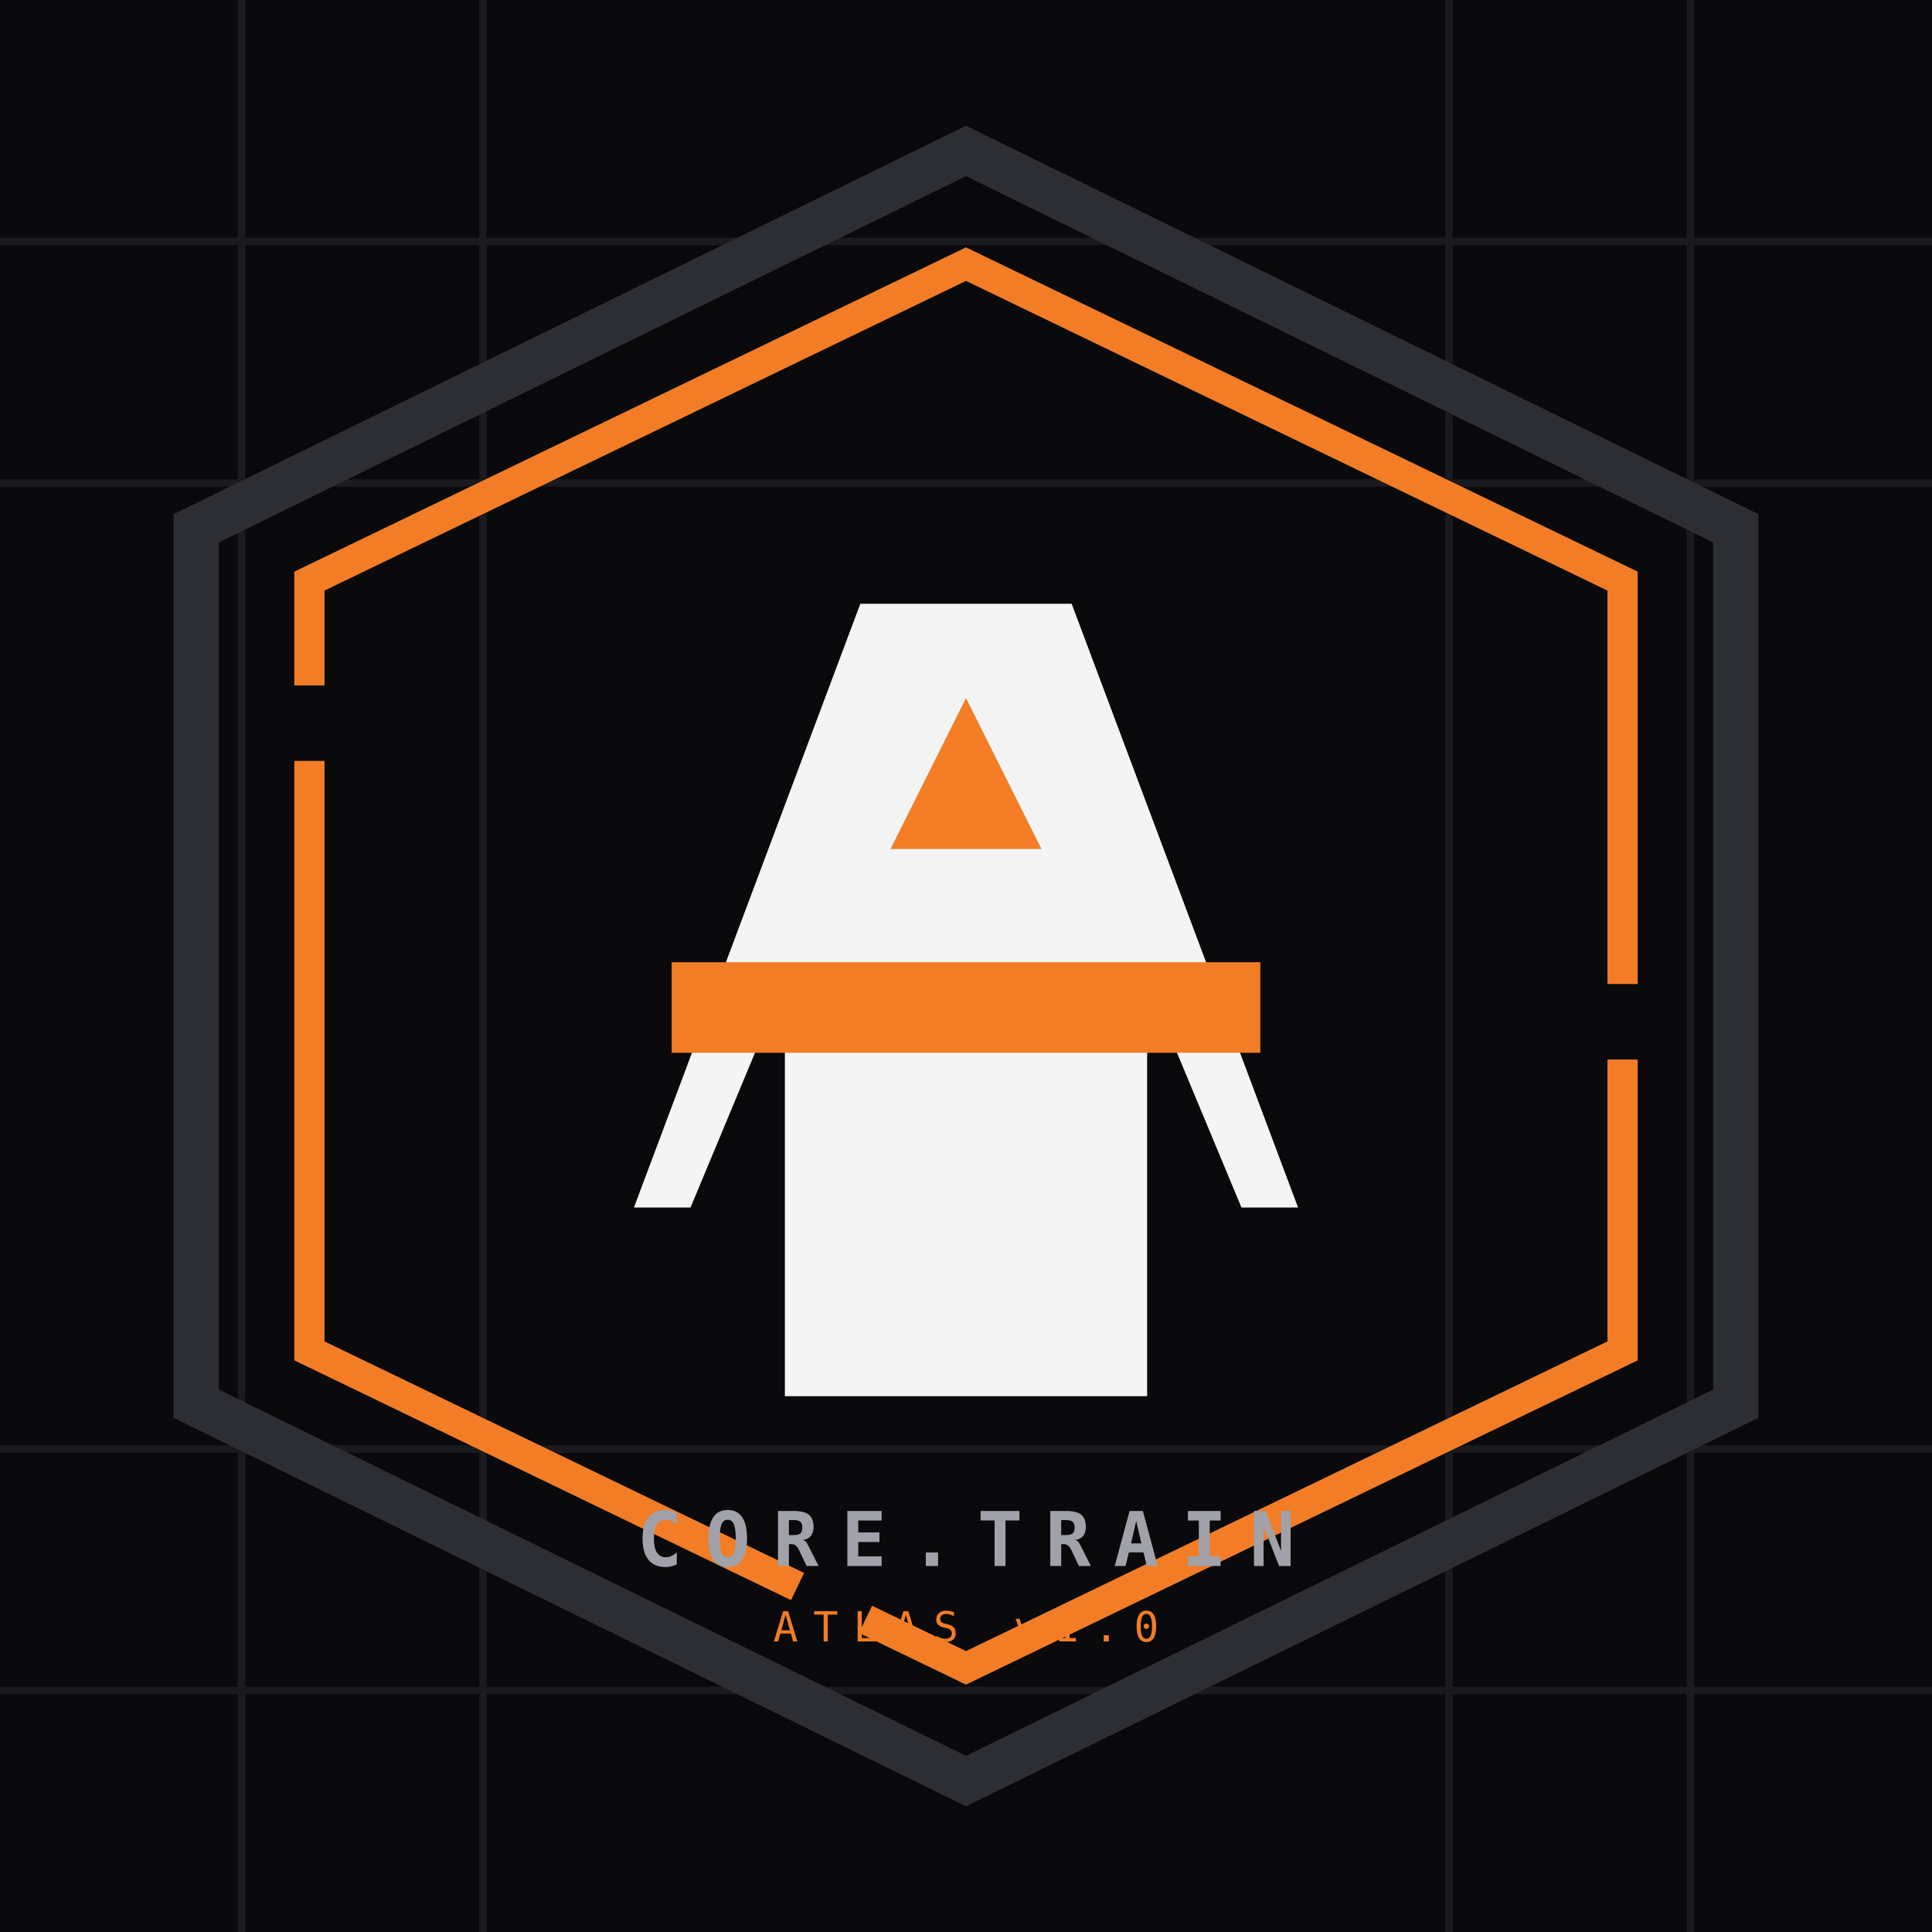
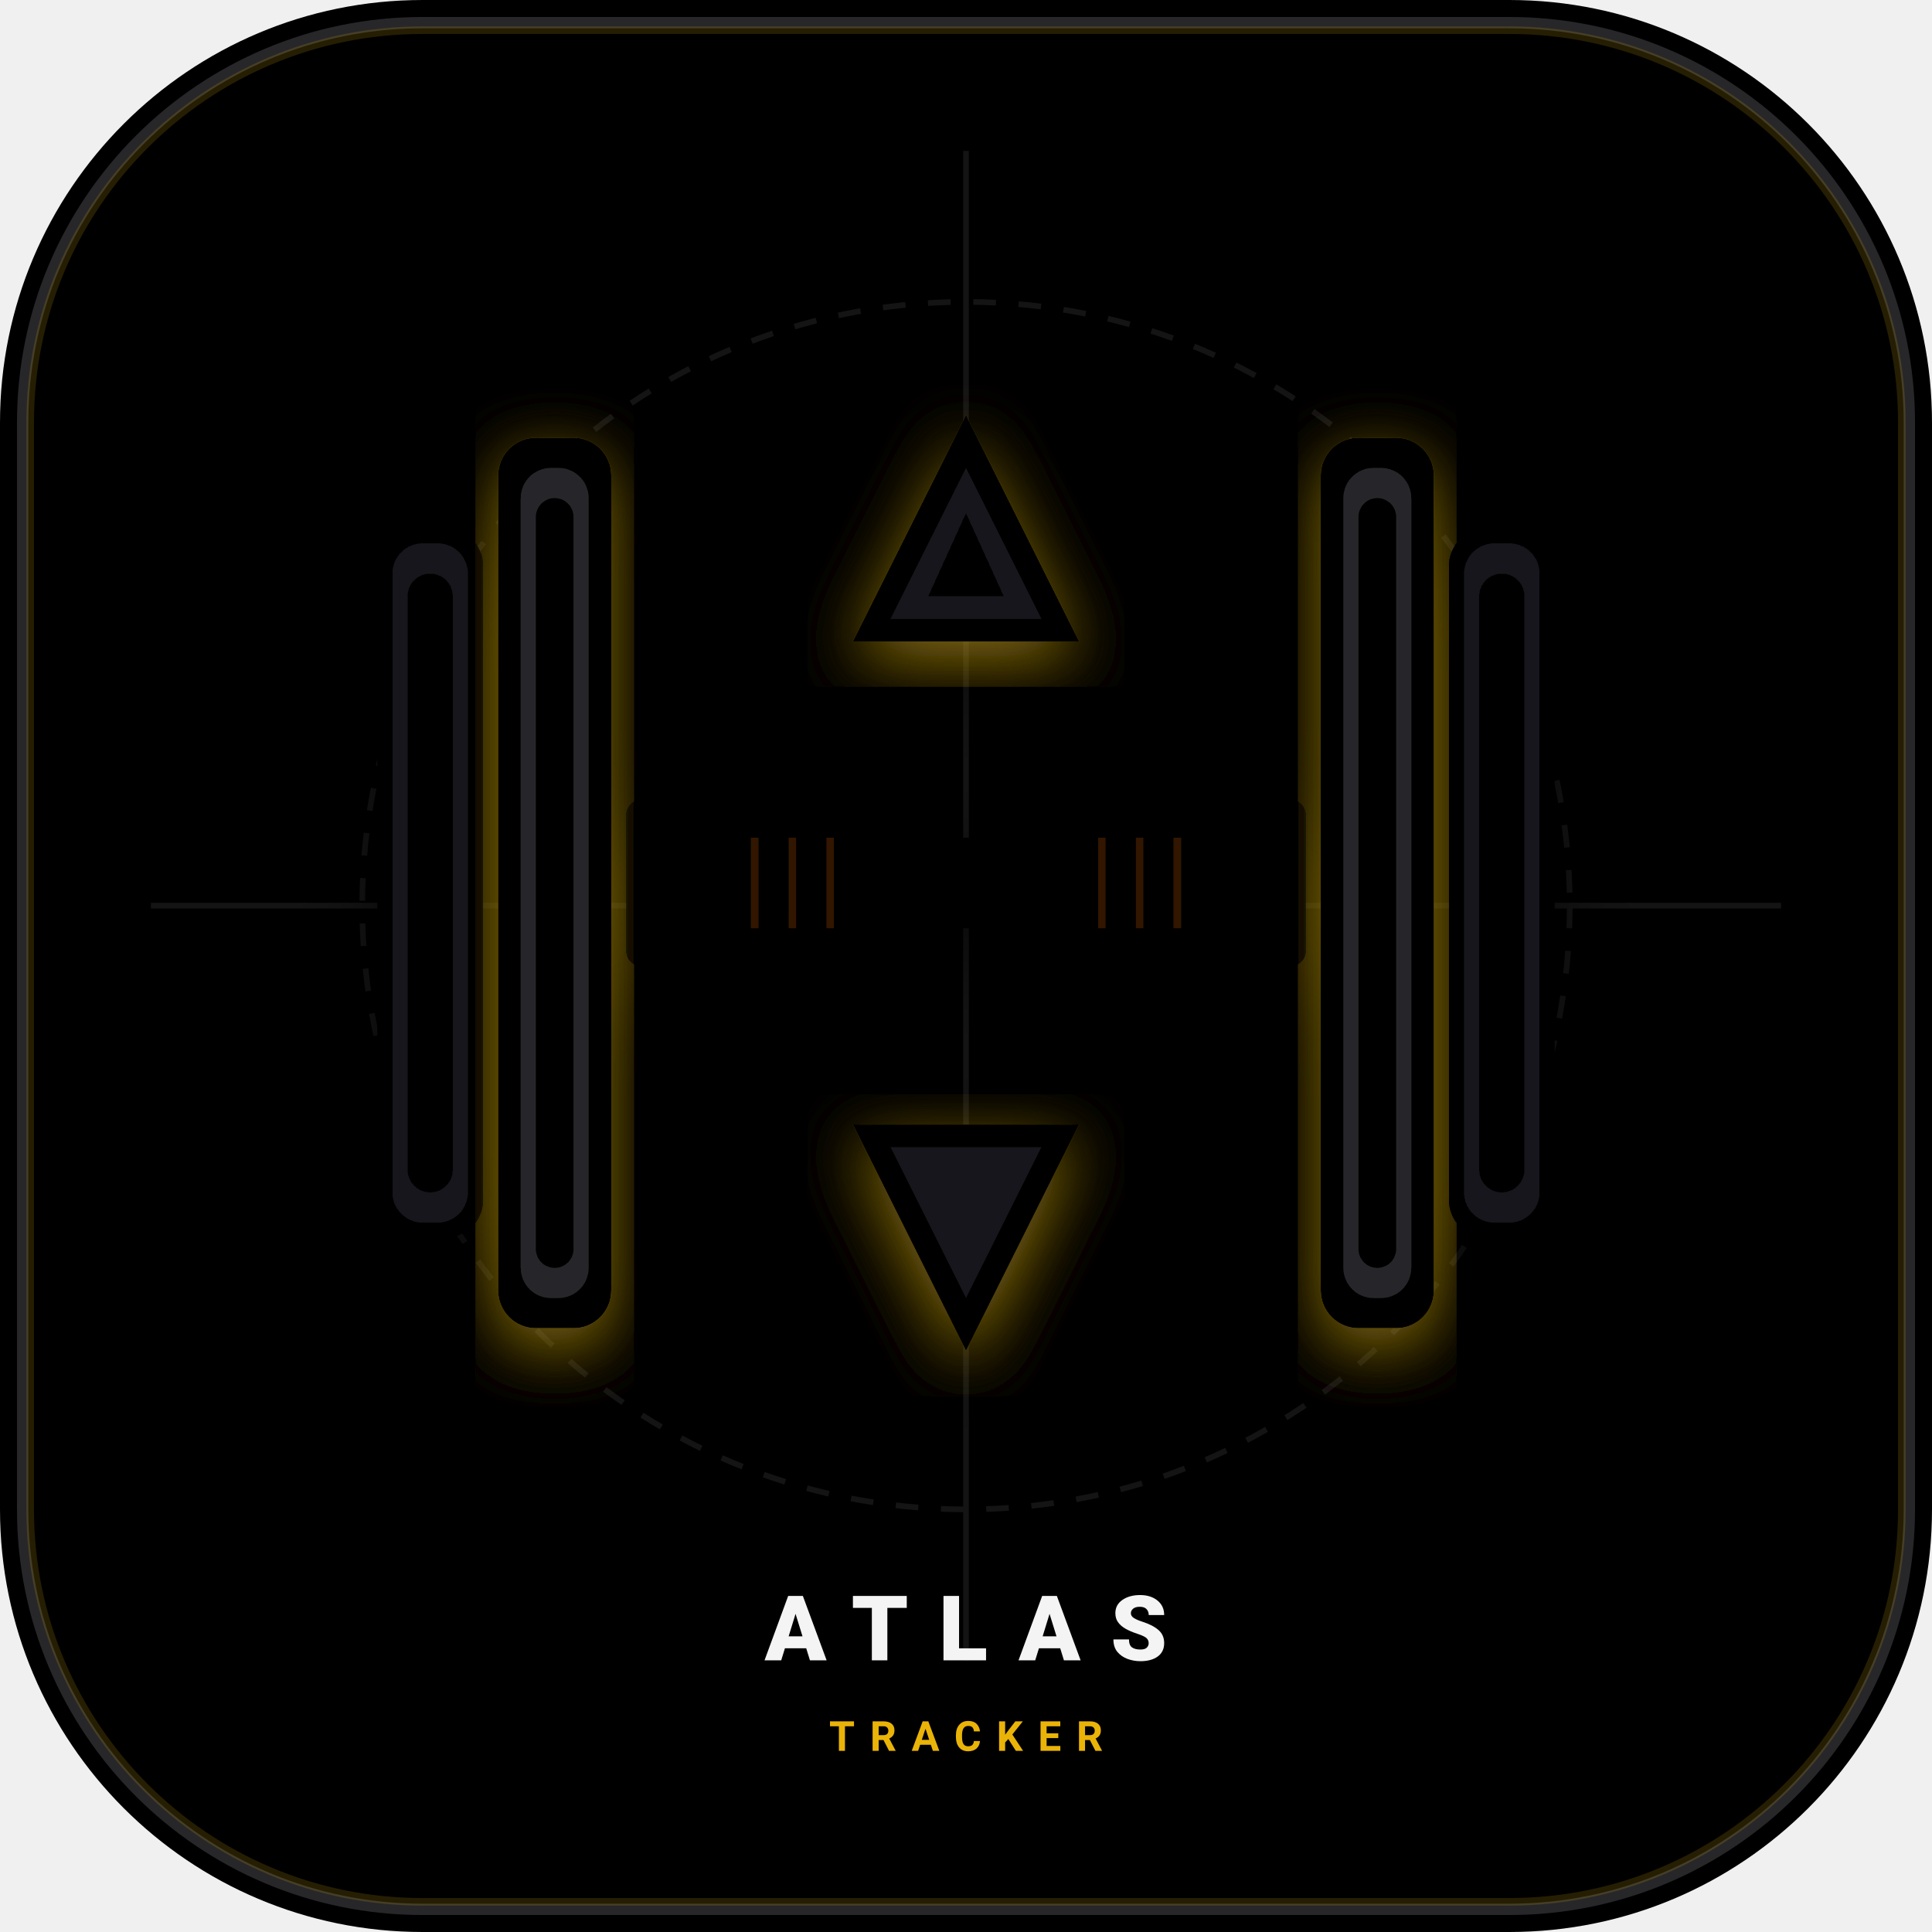
<svg xmlns="http://www.w3.org/2000/svg" viewBox="0 0 512 512" width="100%" height="100%">
-   <rect width="512" height="512" rx="0" fill="#0A0A0C" />
-   <path d="M 0 64 L 512 64 M 0 128 L 512 128 M 0 384 L 512 384 M 0 448 L 512 448 M 64 0 L 64 512 M 128 0 L 128 512 M 384 0 L 384 512 M 448 0 L 448 512" stroke="#1A1A1F" stroke-width="2" />
-   <polygon points="256,40 460,140 460,372 256,472 52,372 52,140" fill="none" stroke="#2D2D34" stroke-width="12" stroke-linejoin="miter" />
-   <polygon points="256,70 430,154 430,358 256,442 82,358 82,154" fill="none" stroke="#F27D26" stroke-width="8" stroke-linejoin="miter" stroke-dasharray="300 20" />
-   <g transform="translate(128, 140)">
-     <path d="M 40 180 L 100 20 L 128 20 L 128 230 L 80 230 L 80 120 L 55 180 Z" fill="#F4F4F5" />
-     <path d="M 216 180 L 156 20 L 128 20 L 128 230 L 176 230 L 176 120 L 201 180 Z" fill="#F4F4F5" />
-     <rect x="50" y="115" width="156" height="24" fill="#F27D26" />
-     <polygon points="128,45 108,85 148,85" fill="#F27D26" />
+   <defs>
+     <linearGradient id="bgGrad" x1="0%" y1="0%" x2="100%" y2="100%">
+       <stop offset="0%" stopColor="#18181b" />
+       <stop offset="50%" stopColor="#09090b" />
+       <stop offset="100%" stopColor="#000000" />
+     </linearGradient>
+     <linearGradient id="goldGrad" x1="0%" y1="0%" x2="100%" y2="100%">
+       <stop offset="0%" stopColor="#FEF08A" />
+       <stop offset="35%" stopColor="#FACC15" />
+       <stop offset="100%" stopColor="#CA8A04" />
+     </linearGradient>
+     <linearGradient id="steelGrad" x1="0%" y1="0%" x2="0%" y2="100%">
+       <stop offset="0%" stopColor="#FFFFFF" />
+       <stop offset="50%" stopColor="#E4E4E7" />
+       <stop offset="100%" stopColor="#71717A" />
+     </linearGradient>
+     <radialGradient id="glow" cx="50%" cy="45%" r="60%">
+       <stop offset="0%" stopColor="#FACC15" stopOpacity="0.25" />
+       <stop offset="60%" stopColor="#FACC15" stopOpacity="0.03" />
+       <stop offset="100%" stopColor="#000000" stopOpacity="0" />
+     </radialGradient>
+     <filter id="shadow" x="-20%" y="-20%" width="140%" height="140%">
+       <feDropShadow dx="0" dy="8" stdDeviation="12" flood-color="#000000" flood-opacity="0.6" />
+     </filter>
+     <filter id="goldGlow" x="-20%" y="-20%" width="140%" height="140%">
+       <feDropShadow dx="0" dy="4" stdDeviation="8" flood-color="#FACC15" flood-opacity="0.35" />
+     </filter>
+   </defs>
+   <rect width="512" height="512" rx="112" fill="url(#bgGrad)" />
+   <rect x="6" y="6" width="500" height="500" rx="106" fill="none" stroke="#27272a" stroke-width="3" />
+   <rect x="8" y="8" width="496" height="496" rx="104" fill="none" stroke="#FACC15" stroke-opacity="0.15" stroke-width="2" />
+   <circle cx="256" cy="240" r="220" fill="url(#glow)" />
+   <g opacity="0.08" stroke="#FFFFFF" stroke-width="1.5">
+     <circle cx="256" cy="240" r="160" fill="none" stroke-dasharray="6 6" />
+     <line x1="256" y1="40" x2="256" y2="440" />
+     <line x1="40" y1="240" x2="472" y2="240" />
  </g>
-   <text x="256" y="415" font-family="'JetBrains Mono', 'Fira Code', monospace" font-size="20" font-weight="bold" fill="#A1A1AA" letter-spacing="6" text-anchor="middle">CORE.TRAIN</text>
-   <text x="256" y="435" font-family="'JetBrains Mono', 'Fira Code', monospace" font-size="11" font-weight="medium" fill="#F27D26" letter-spacing="4" text-anchor="middle">ATLAS v1.0</text>
+   <g filter="url(#shadow)" transform="translate(0, -10)">
+     <rect x="180" y="232" width="152" height="24" rx="4" fill="url(#goldGrad)" />
+     <g opacity="0.4" stroke="#78350F" stroke-width="2">
+       <line x1="200" y1="232" x2="200" y2="256" />
+       <line x1="210" y1="232" x2="210" y2="256" />
+       <line x1="220" y1="232" x2="220" y2="256" />
+       <line x1="292" y1="232" x2="292" y2="256" />
+       <line x1="302" y1="232" x2="302" y2="256" />
+       <line x1="312" y1="232" x2="312" y2="256" />
+     </g>
+     <rect x="166" y="222" width="14" height="44" rx="4" fill="url(#steelGrad)" />
+     <rect x="332" y="222" width="14" height="44" rx="4" fill="url(#steelGrad)" />
+     <rect x="100" y="150" width="28" height="188" rx="10" fill="url(#steelGrad)" />
+     <rect x="104" y="154" width="20" height="180" rx="8" fill="#18181b" />
+     <rect x="108" y="162" width="12" height="164" rx="6" fill="url(#goldGrad)" opacity="0.9" />
+     <rect x="132" y="126" width="30" height="236" rx="10" fill="url(#goldGrad)" filter="url(#goldGlow)" />
+     <rect x="138" y="134" width="18" height="220" rx="8" fill="#27272a" />
+     <rect x="142" y="142" width="10" height="204" rx="5" fill="url(#goldGrad)" />
+     <rect x="350" y="126" width="30" height="236" rx="10" fill="url(#goldGrad)" filter="url(#goldGlow)" />
+     <rect x="356" y="134" width="18" height="220" rx="8" fill="#27272a" />
+     <rect x="360" y="142" width="10" height="204" rx="5" fill="url(#goldGrad)" />
+     <rect x="384" y="150" width="28" height="188" rx="10" fill="url(#steelGrad)" />
+     <rect x="388" y="154" width="20" height="180" rx="8" fill="#18181b" />
+     <rect x="392" y="162" width="12" height="164" rx="6" fill="url(#goldGrad)" opacity="0.9" />
+     <polygon points="256,120 286,180 226,180" fill="url(#goldGrad)" filter="url(#goldGlow)" />
+     <polygon points="256,134 276,174 236,174" fill="#18181b" />
+     <polygon points="256,146 266,168 246,168" fill="url(#goldGrad)" />
+     <polygon points="256,368 286,308 226,308" fill="url(#goldGrad)" filter="url(#goldGlow)" />
+     <polygon points="256,354 276,314 236,314" fill="#18181b" />
+   </g>
+   <text x="256" y="440" font-family="-apple-system, BlinkMacSystemFont, 'Segoe UI', Roboto, sans-serif" font-size="24" font-weight="900" fill="#F4F4F5" letter-spacing="8" text-anchor="middle">ATLAS</text>
+   <text x="256" y="464" font-family="-apple-system, BlinkMacSystemFont, 'Segoe UI', Roboto, sans-serif" font-size="11" font-weight="700" fill="#EAB308" letter-spacing="4" text-anchor="middle">TRACKER</text>
</svg>
